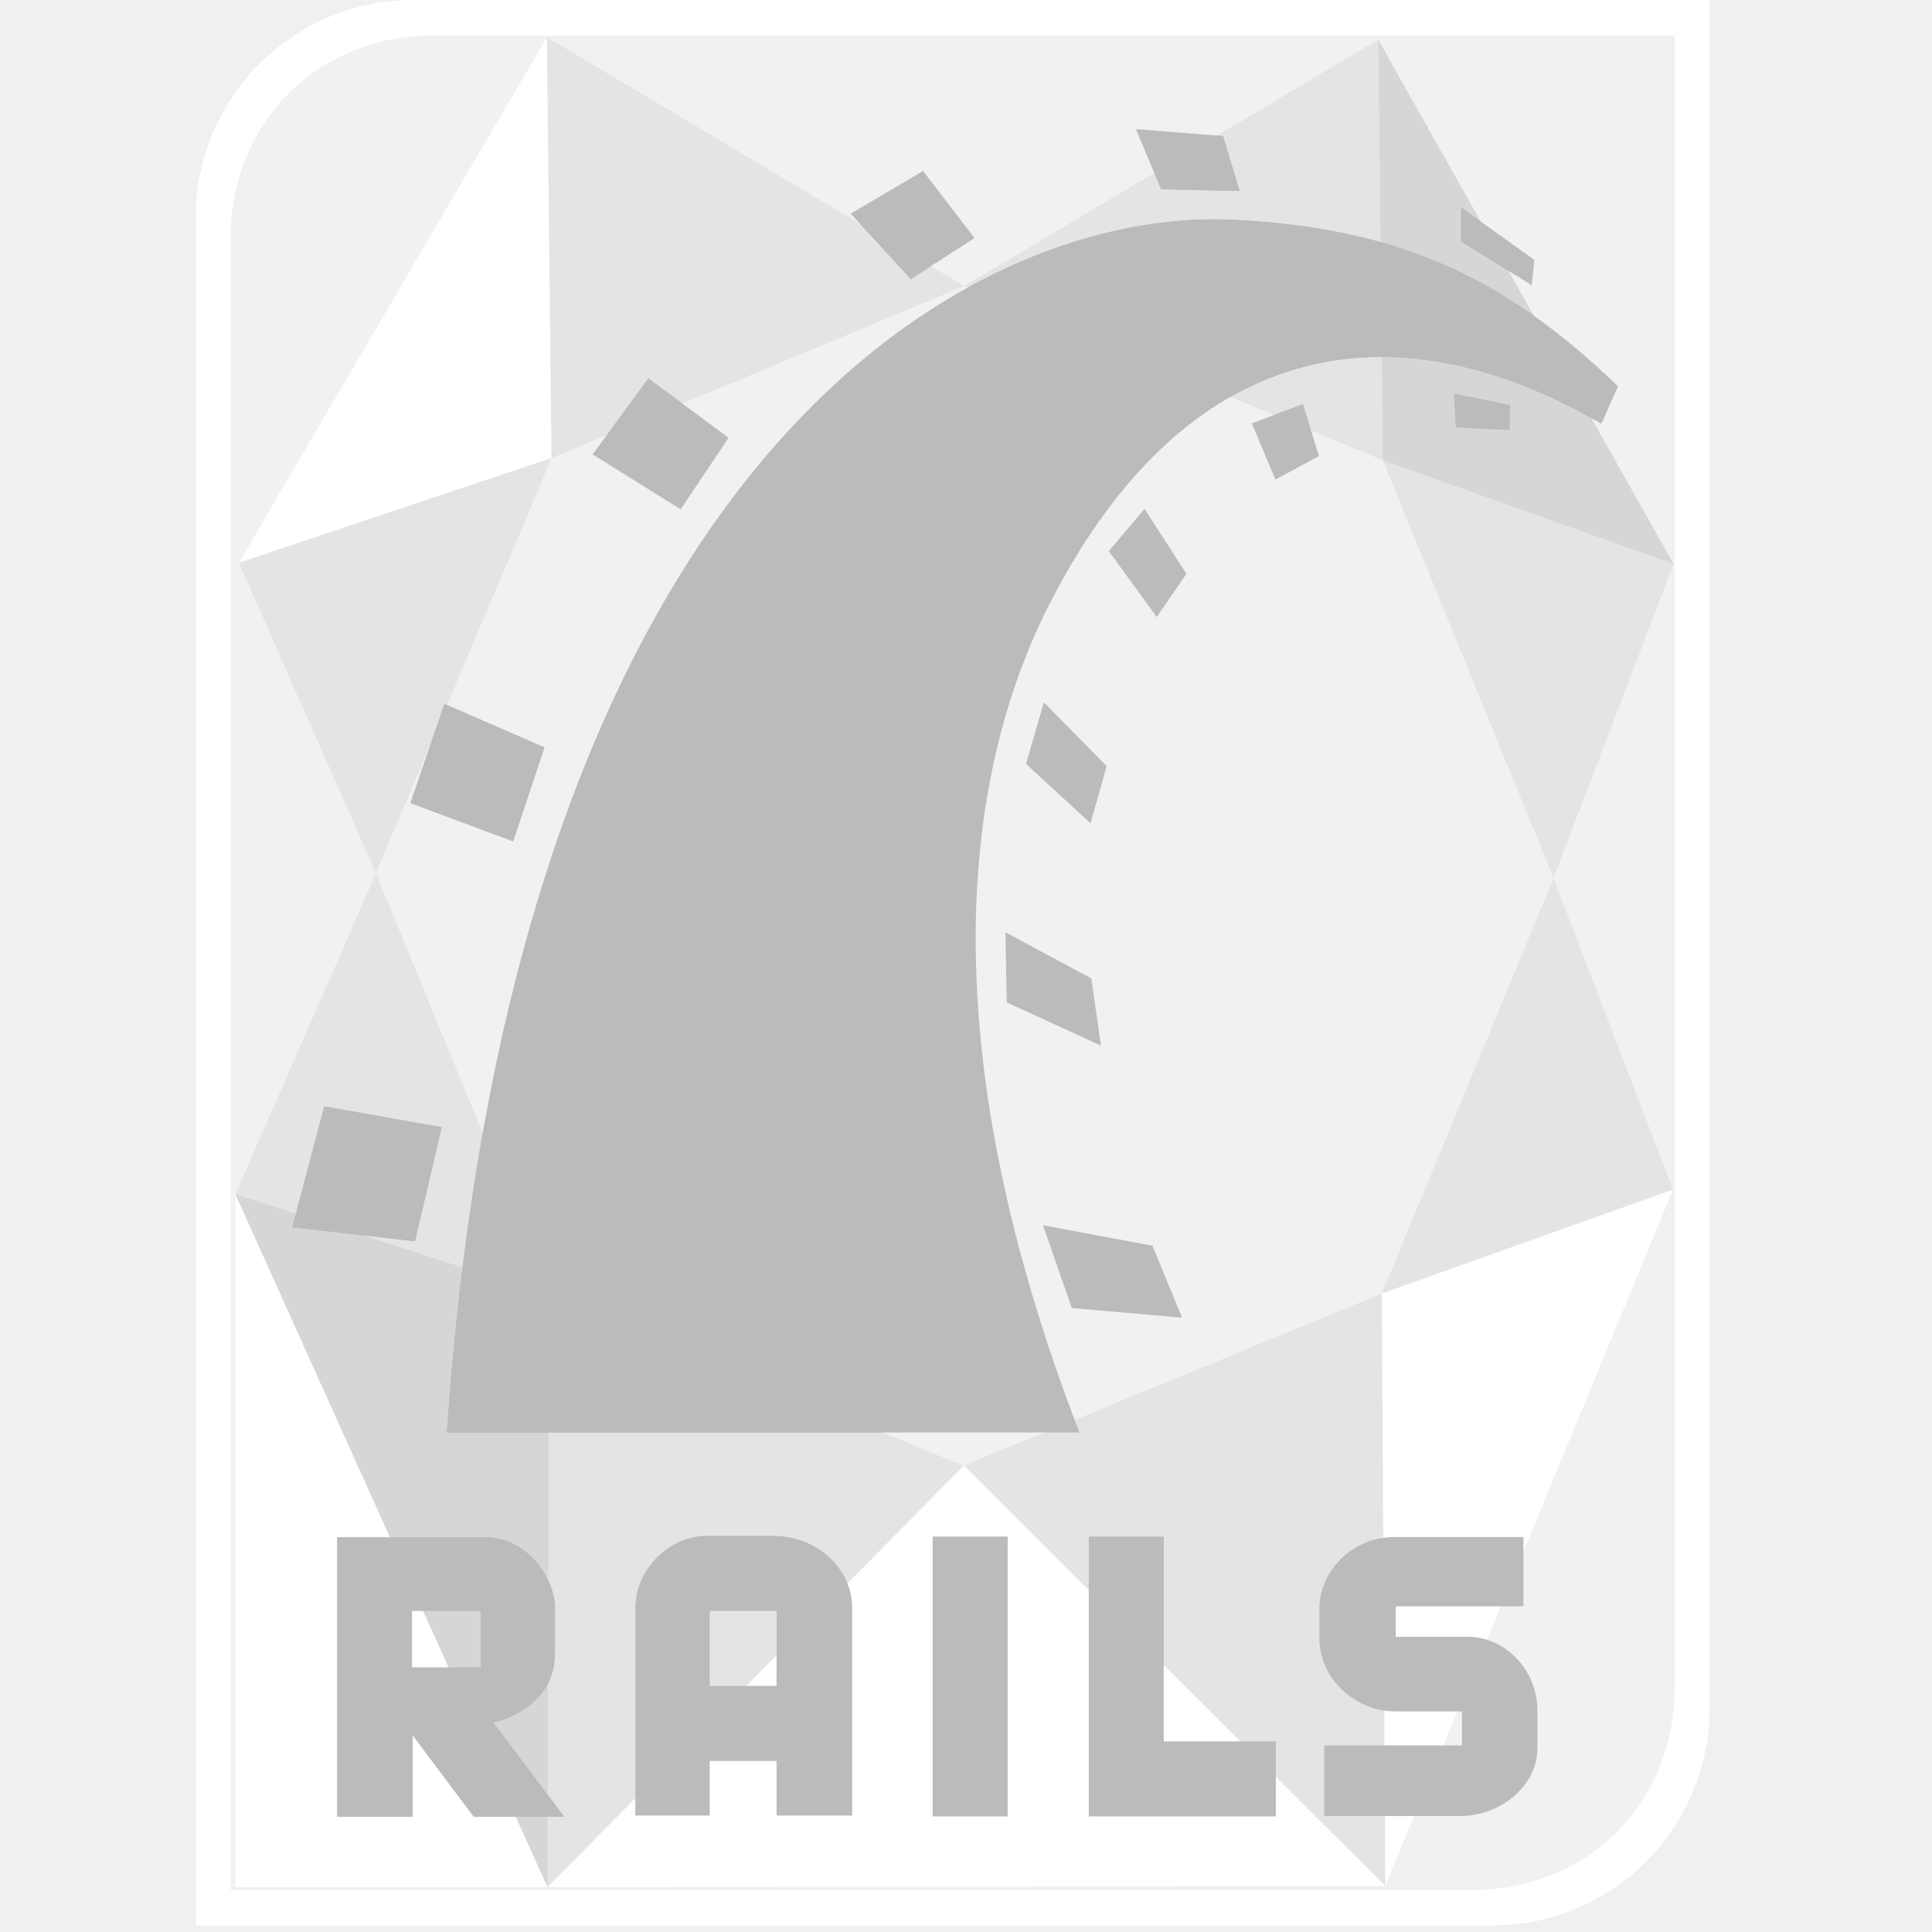
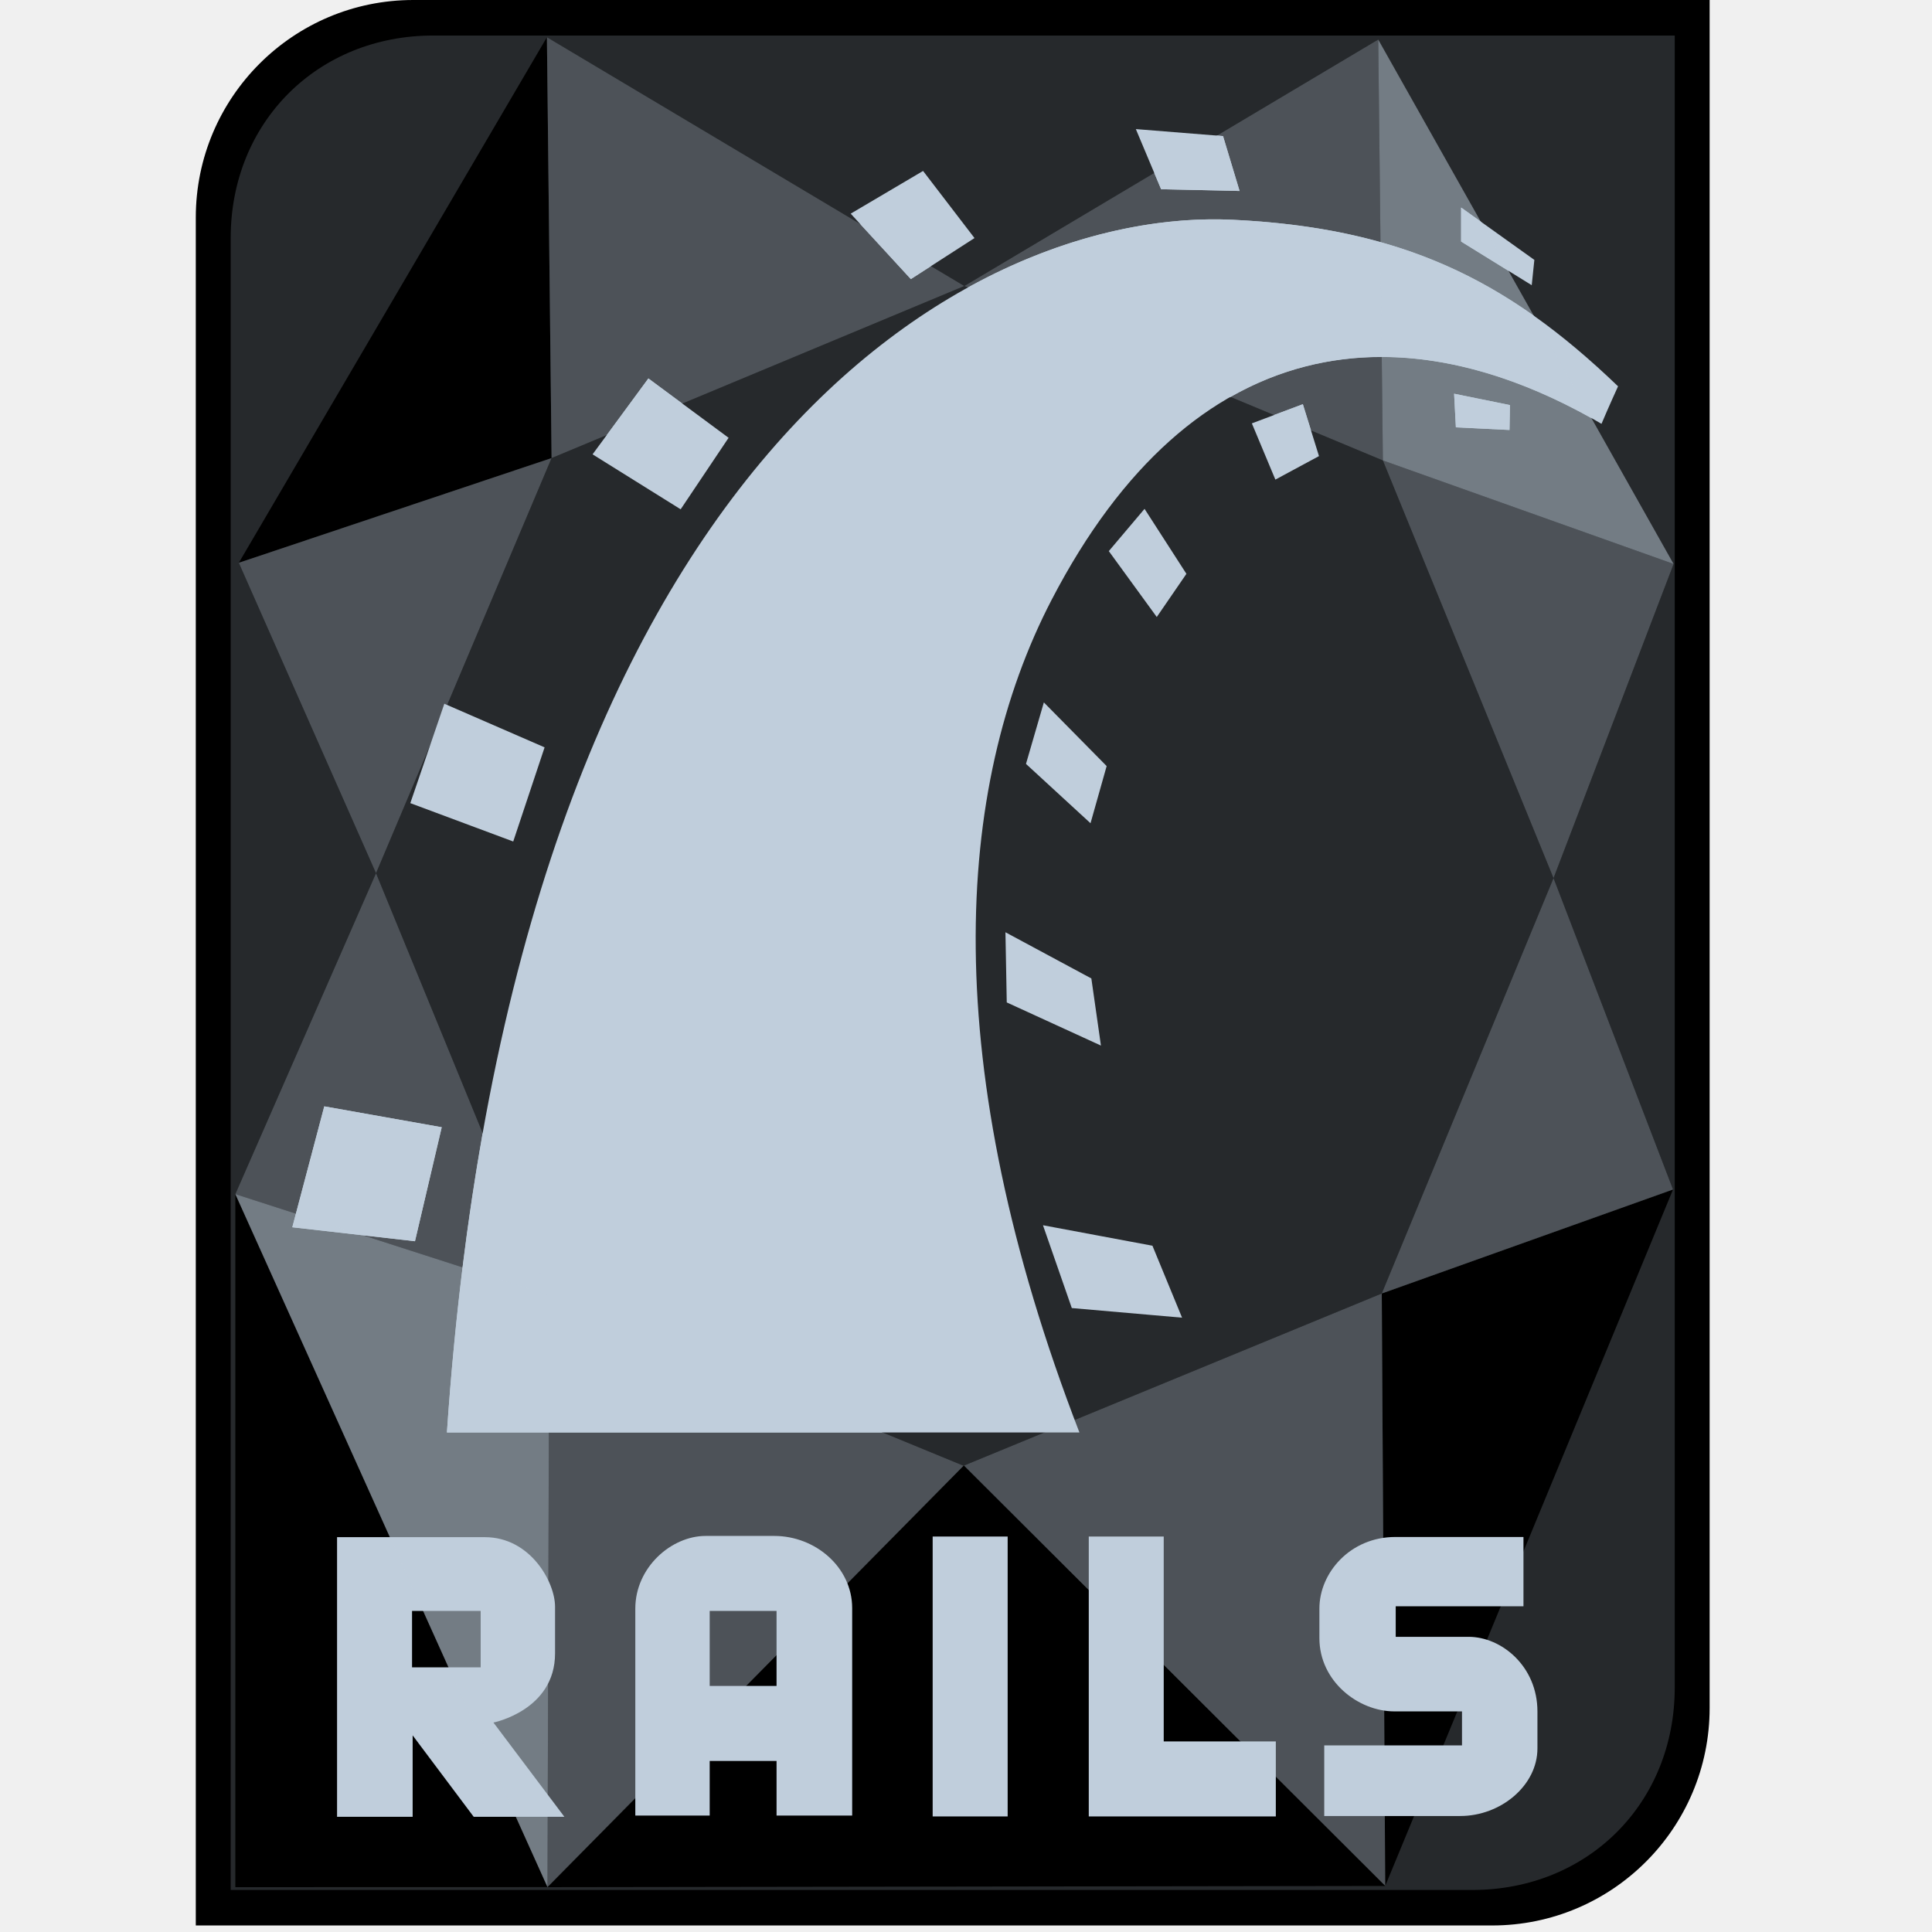
<svg xmlns="http://www.w3.org/2000/svg" version="1.1" id="Layer_1" x="0px" y="0px" width="322.02px" height="322.02px" viewBox="0 0 322.02 322.02" enable-background="new 0 0 322.02 322.02" xml:space="preserve">
-   <path fill="#FFFFFF" d="M284.957,284.67c0,20.031-16.236,36.261-36.254,36.261H32.634V36.26C32.634,16.236,48.867,0,68.891,0  h216.066V284.67z" />
-   <path fill="#FFFFFF" d="M279.141,281.264c0,19.275-14.47,33.751-33.757,33.751H38.45V39.673c0-19.282,14.467-33.751,33.758-33.751  h206.933V281.264z" />
-   <path opacity="0.2" fill="#bbbbbb" enable-background="new    " d="M279.141,281.264c0,19.275-14.47,33.751-33.757,33.751H38.45  V39.673c0-19.282,14.467-33.751,33.758-33.751h206.933V281.264z" />
-   <polygon fill="#FFFFFF" points="91.158,6.203 91.935,76.351 39.804,93.805 " />
-   <polygon fill="#FFFFFF" points="91.158,6.203 91.935,76.351 160.733,47.673 " />
-   <polygon fill="#FFFFFF" points="62.674,145.545 91.935,76.351 39.804,93.805 " />
-   <polygon fill="#FFFFFF" points="62.674,145.545 91.548,215.895 39.226,199.033 " />
-   <polygon fill="#FFFFFF" points="91.255,314.535 91.548,215.895 39.226,199.033 " />
-   <polygon fill="#FFFFFF" points="91.255,314.535 39.226,314.548 39.226,199.033 " />
-   <polygon fill="#FFFFFF" points="91.255,314.535 91.548,215.895 160.608,244.311 " />
-   <polygon fill="#FFFFFF" points="229.721,6.589 230.494,76.745 160.733,47.673 " />
-   <polygon fill="#FFFFFF" points="229.721,6.589 230.494,76.745 278.954,93.998 " />
-   <polygon fill="#FFFFFF" points="258.937,146.363 230.494,76.745 278.954,93.998 " />
-   <polygon fill="#FFFFFF" points="258.937,146.363 230.309,215.596 278.855,198.26 " />
-   <polygon fill="#FFFFFF" points="230.881,314.348 230.309,215.596 278.855,198.26 " />
-   <polygon fill="#FFFFFF" points="230.881,314.348 230.309,215.596 160.655,244.286 " />
-   <polygon opacity="0.4" fill="#bbbbbb" enable-background="new    " points="91.158,6.203 91.935,76.351 160.733,47.673 " />
-   <polygon opacity="0.4" fill="#bbbbbb" enable-background="new    " points="62.674,145.545 91.935,76.351 39.804,93.805 " />
-   <polygon opacity="0.4" fill="#bbbbbb" enable-background="new    " points="62.674,145.545 91.548,215.895 39.226,199.033 " />
-   <polygon opacity="0.4" fill="#bbbbbb" enable-background="new    " points="91.255,314.535 91.548,215.895 160.608,244.311 " />
-   <polygon opacity="0.4" fill="#bbbbbb" enable-background="new    " points="229.721,6.589 230.494,76.745 160.733,47.673 " />
-   <polygon opacity="0.4" fill="#bbbbbb" enable-background="new    " points="258.937,146.363 230.494,76.745 278.954,93.998 " />
-   <polygon opacity="0.4" fill="#bbbbbb" enable-background="new    " points="258.937,146.363 230.309,215.596 278.855,198.26 " />
-   <polygon opacity="0.4" fill="#bbbbbb" enable-background="new    " points="230.881,314.348 230.309,215.596 160.655,244.286 " />
-   <polygon fill="#FFFFFF" points="230.881,314.348 91.277,314.548 160.655,244.286 " />
-   <path fill="#bbbbbb" d="M167.803,167.08l15.699,7.193l-1.599-11.188l-14.319-7.7L167.803,167.08z M48.721,204.557l20.445,2.327  l4.458-19l-19.575-3.477L48.721,204.557z M121.441,72.97l-13.369-9.891l-9.304,12.649l14.682,9.16L121.441,72.97z M162.427,39.68  l-8.573-11.188l-12.062,7.12l10.025,10.907L162.427,39.68z M206.609,31.83l-2.759-9.148l-14.532-1.166l4.215,10.027L206.609,31.83z   M255.741,43.318l-12.206-8.724v5.666l11.769,7.276L255.741,43.318z M90.772,124.567l-16.713-7.27l-5.669,16.567l17.153,6.395  L90.772,124.567z M173.987,117.073l-2.979,10.252l10.756,9.89l2.689-9.528L173.987,117.073z M242.662,71.229l8.936,0.437  l0.075-4.149l-9.305-1.891L242.662,71.229z M205.498,36.634C162.504,34.544,85.542,75.29,74.491,238.757h105.423  c-23.641-61.237-20.897-107.444-4.645-138.756c23.638-45.539,58.817-48.553,91.664-29.359c1.161-2.758,2.759-6.252,2.759-6.252  C250.949,46.369,233.402,37.988,205.498,36.634z M208.656,70.567l3.919,9.372l7.269-3.918l-2.688-8.649L208.656,70.567z   M184.813,91.857l7.994,10.983l4.941-7.195l-6.979-10.832L184.813,91.857z M197.024,219.626l-4.939-11.993l-18.245-3.412  l4.804,13.801L197.024,219.626z" />
+   <path fill="#000000" d="M284.957,284.67c0,20.031-16.236,36.261-36.254,36.261H32.634V36.26C32.634,16.236,48.867,0,68.891,0  h216.066V284.67z" />
+   <path fill="#000000" d="M279.141,281.264c0,19.275-14.47,33.751-33.757,33.751H38.45V39.673c0-19.282,14.467-33.751,33.758-33.751  h206.933V281.264z" />
+   <path opacity="0.2" fill="#c0cedc" enable-background="new    " d="M279.141,281.264c0,19.275-14.47,33.751-33.757,33.751H38.45  V39.673c0-19.282,14.467-33.751,33.758-33.751h206.933V281.264z" />
+   <polygon fill="#000000" points="91.158,6.203 91.935,76.351 39.804,93.805 " />
+   <polygon fill="#000000" points="91.158,6.203 91.935,76.351 160.733,47.673 " />
+   <polygon fill="#000000" points="62.674,145.545 91.935,76.351 39.804,93.805 " />
+   <polygon fill="#000000" points="62.674,145.545 91.548,215.895 39.226,199.033 " />
+   <polygon fill="#000000" points="91.255,314.535 91.548,215.895 39.226,199.033 " />
+   <polygon fill="#000000" points="91.255,314.535 39.226,314.548 39.226,199.033 " />
+   <polygon fill="#000000" points="91.255,314.535 91.548,215.895 160.608,244.311 " />
+   <polygon fill="#000000" points="229.721,6.589 230.494,76.745 160.733,47.673 " />
+   <polygon fill="#000000" points="229.721,6.589 230.494,76.745 278.954,93.998 " />
+   <polygon fill="#000000" points="258.937,146.363 230.494,76.745 278.954,93.998 " />
+   <polygon fill="#000000" points="258.937,146.363 230.309,215.596 278.855,198.26 " />
+   <polygon fill="#000000" points="230.881,314.348 230.309,215.596 278.855,198.26 " />
+   <polygon fill="#000000" points="230.881,314.348 230.309,215.596 160.655,244.286 " />
+   <polygon opacity="0.4" fill="#c0cedc" enable-background="new    " points="91.158,6.203 91.935,76.351 160.733,47.673 " />
+   <polygon opacity="0.4" fill="#c0cedc" enable-background="new    " points="62.674,145.545 91.935,76.351 39.804,93.805 " />
+   <polygon opacity="0.4" fill="#c0cedc" enable-background="new    " points="62.674,145.545 91.548,215.895 39.226,199.033 " />
+   <polygon opacity="0.4" fill="#c0cedc" enable-background="new    " points="91.255,314.535 91.548,215.895 160.608,244.311 " />
+   <polygon opacity="0.4" fill="#c0cedc" enable-background="new    " points="229.721,6.589 230.494,76.745 160.733,47.673 " />
+   <polygon opacity="0.4" fill="#c0cedc" enable-background="new    " points="258.937,146.363 230.494,76.745 278.954,93.998 " />
+   <polygon opacity="0.4" fill="#c0cedc" enable-background="new    " points="258.937,146.363 230.309,215.596 278.855,198.26 " />
+   <polygon opacity="0.4" fill="#c0cedc" enable-background="new    " points="230.881,314.348 230.309,215.596 160.655,244.286 " />
+   <polygon fill="#000000" points="230.881,314.348 91.277,314.548 160.655,244.286 " />
+   <path fill="#c0cedc" d="M167.803,167.08l15.699,7.193l-1.599-11.188l-14.319-7.7L167.803,167.08z M48.721,204.557l20.445,2.327  l4.458-19l-19.575-3.477L48.721,204.557z M121.441,72.97l-13.369-9.891l-9.304,12.649l14.682,9.16L121.441,72.97z M162.427,39.68  l-8.573-11.188l-12.062,7.12l10.025,10.907L162.427,39.68z M206.609,31.83l-2.759-9.148l-14.532-1.166l4.215,10.027L206.609,31.83z   M255.741,43.318l-12.206-8.724v5.666l11.769,7.276L255.741,43.318z M90.772,124.567l-16.713-7.27l-5.669,16.567l17.153,6.395  L90.772,124.567z M173.987,117.073l-2.979,10.252l10.756,9.89l2.689-9.528L173.987,117.073z M242.662,71.229l8.936,0.437  l0.075-4.149l-9.305-1.891L242.662,71.229z M205.498,36.634C162.504,34.544,85.542,75.29,74.491,238.757h105.423  c-23.641-61.237-20.897-107.444-4.645-138.756c23.638-45.539,58.817-48.553,91.664-29.359c1.161-2.758,2.759-6.252,2.759-6.252  C250.949,46.369,233.402,37.988,205.498,36.634z M208.656,70.567l3.919,9.372l7.269-3.918l-2.688-8.649L208.656,70.567z   M184.813,91.857l7.994,10.983l4.941-7.195l-6.979-10.832L184.813,91.857z M197.024,219.626l-4.939-11.993l-18.245-3.412  l4.804,13.801L197.024,219.626z" />
  <g>
-     <polygon fill="#bbbbbb" points="101.124,72.539 113.731,67.272 108.072,63.079  " />
-     <polygon fill="#bbbbbb" points="151.82,46.519 155.167,44.359 143.361,37.321  " />
+     <polygon fill="#c0cedc" points="101.124,72.539 113.731,67.272 108.072,63.079  " />
+     <polygon fill="#c0cedc" points="151.82,46.519 155.167,44.359 143.361,37.321  " />
  </g>
  <g>
-     <polygon fill="#bbbbbb" points="54.05,184.407 49.32,202.285 60.536,205.898 69.166,206.884 73.624,187.884  " />
-     <path fill="#bbbbbb" d="M80.457,188.869c-1.271,7.145-2.392,14.602-3.353,22.37l14.442,4.653L80.457,188.869z" />
+     <polygon fill="#c0cedc" points="54.05,184.407 49.32,202.285 60.536,205.898 69.166,206.884 73.624,187.884  " />
+     <path fill="#c0cedc" d="M80.457,188.869c-1.271,7.145-2.392,14.602-3.353,22.37l14.442,4.653L80.457,188.869z" />
  </g>
  <g>
-     <polygon fill="#bbbbbb" points="49.32,202.285 48.721,204.557 60.536,205.898  " />
-     <path fill="#bbbbbb" d="M91.548,215.895l-14.442-4.653c-1.076,8.767-1.965,17.928-2.612,27.518H91.48L91.548,215.895z" />
+     <polygon fill="#c0cedc" points="49.32,202.285 48.721,204.557 60.536,205.898  " />
+     <path fill="#c0cedc" d="M91.548,215.895l-14.442-4.653c-1.076,8.767-1.965,17.928-2.612,27.518H91.48L91.548,215.895z" />
  </g>
-   <polygon fill="#bbbbbb" points="91.48,238.757 147.118,238.757 91.548,215.895 " />
-   <path fill="#bbbbbb" d="M246.82,36.94l-3.282-2.346v5.666l7.899,4.886L246.82,36.94z M255.648,52.621  c-7.931-5.61-16.167-9.622-25.547-12.249l0.208,19.132c11.505,0.012,23.368,3.712,34.961,10.202L255.648,52.621z M242.662,71.229  l8.936,0.437l0.075-4.149l-9.305-1.891L242.662,71.229z" />
-   <path fill="#bbbbbb" d="M230.101,40.372c-7.354-2.071-15.412-3.301-24.603-3.738c-12.63-0.611-28.204,2.478-44.169,11.288  l43.77,18.245c8.036-4.573,16.523-6.676,25.21-6.664L230.101,40.372z M206.609,31.83l-2.759-9.148l-0.998-0.087l-10.464,6.229  l1.145,2.721L206.609,31.83z M212.343,69.175l6.172,2.577l-1.361-4.38L212.343,69.175z" />
-   <path fill="#bbbbbb" d="M92.515,275.585v-7.774c0-4.148-4.137-11.601-11.7-11.601c-7.557,0-24.635,0-24.635,0v46.606h12.599v-13.571  l10.176,13.571h15.113l-11.822-15.707C82.244,287.109,92.515,285.082,92.515,275.585z M80.117,277.906H68.679v-9.404h11.438V277.906  z M129.051,256.005h-11.438c-5.716,0-11.722,5.241-11.722,12.117c0,6.877,0,34.487,0,34.487h12.399v-9.098h11.145v9.098h12.603  c0,0,0-27.805,0-34.582C142.035,261.246,135.929,256.005,129.051,256.005z M129.434,281.009H118.29v-12.5h11.145L129.434,281.009  L129.434,281.009z M244.772,272.82c-5.526,0-12.137,0-12.137,0v-5.086h21.291V256.18c0,0-13.884,0-21.366,0  c-7.485,0-12.646,5.952-12.646,11.918v4.942c0,7.194,6.471,12.21,12.505,12.21c6.024,0,11.262,0,11.262,0v5.667H220.72v11.769  c0,0,15.91,0,22.668,0c6.759,0,12.867-5.086,12.867-11.258v-6.178C256.253,277.757,250.294,272.82,244.772,272.82z M193.966,256.104  h-12.493v46.656h31.177v-12.506h-18.684V256.104z M155.454,302.761h12.5v-46.655h-12.5V302.761z" />
-   <polygon opacity="0.6" fill="#bbbbbb" enable-background="new    " points="91.255,314.535 91.548,215.895 39.226,199.033 " />
-   <polygon opacity="0.6" fill="#bbbbbb" enable-background="new    " points="229.721,6.589 230.494,76.745 278.954,93.998 " />
+   <polygon fill="#c0cedc" points="91.48,238.757 147.118,238.757 91.548,215.895 " />
+   <path fill="#c0cedc" d="M246.82,36.94l-3.282-2.346v5.666l7.899,4.886L246.82,36.94z M255.648,52.621  c-7.931-5.61-16.167-9.622-25.547-12.249l0.208,19.132c11.505,0.012,23.368,3.712,34.961,10.202L255.648,52.621z M242.662,71.229  l8.936,0.437l0.075-4.149l-9.305-1.891L242.662,71.229z" />
+   <path fill="#c0cedc" d="M230.101,40.372c-7.354-2.071-15.412-3.301-24.603-3.738c-12.63-0.611-28.204,2.478-44.169,11.288  l43.77,18.245c8.036-4.573,16.523-6.676,25.21-6.664L230.101,40.372z M206.609,31.83l-2.759-9.148l-0.998-0.087l-10.464,6.229  l1.145,2.721L206.609,31.83z M212.343,69.175l6.172,2.577l-1.361-4.38L212.343,69.175z" />
+   <path fill="#c0cedc" d="M92.515,275.585v-7.774c0-4.148-4.137-11.601-11.7-11.601c-7.557,0-24.635,0-24.635,0v46.606h12.599v-13.571  l10.176,13.571h15.113l-11.822-15.707C82.244,287.109,92.515,285.082,92.515,275.585z M80.117,277.906H68.679v-9.404h11.438V277.906  z M129.051,256.005h-11.438c-5.716,0-11.722,5.241-11.722,12.117c0,6.877,0,34.487,0,34.487h12.399v-9.098h11.145v9.098h12.603  c0,0,0-27.805,0-34.582C142.035,261.246,135.929,256.005,129.051,256.005z M129.434,281.009H118.29v-12.5h11.145L129.434,281.009  L129.434,281.009z M244.772,272.82c-5.526,0-12.137,0-12.137,0v-5.086h21.291V256.18c0,0-13.884,0-21.366,0  c-7.485,0-12.646,5.952-12.646,11.918v4.942c0,7.194,6.471,12.21,12.505,12.21c6.024,0,11.262,0,11.262,0v5.667H220.72v11.769  c0,0,15.91,0,22.668,0c6.759,0,12.867-5.086,12.867-11.258v-6.178C256.253,277.757,250.294,272.82,244.772,272.82z M193.966,256.104  h-12.493v46.656h31.177v-12.506h-18.684V256.104z M155.454,302.761h12.5v-46.655h-12.5V302.761z" />
+   <polygon opacity="0.6" fill="#c0cedc" enable-background="new    " points="91.255,314.535 91.548,215.895 39.226,199.033 " />
+   <polygon opacity="0.6" fill="#c0cedc" enable-background="new    " points="229.721,6.589 230.494,76.745 278.954,93.998 " />
</svg>
